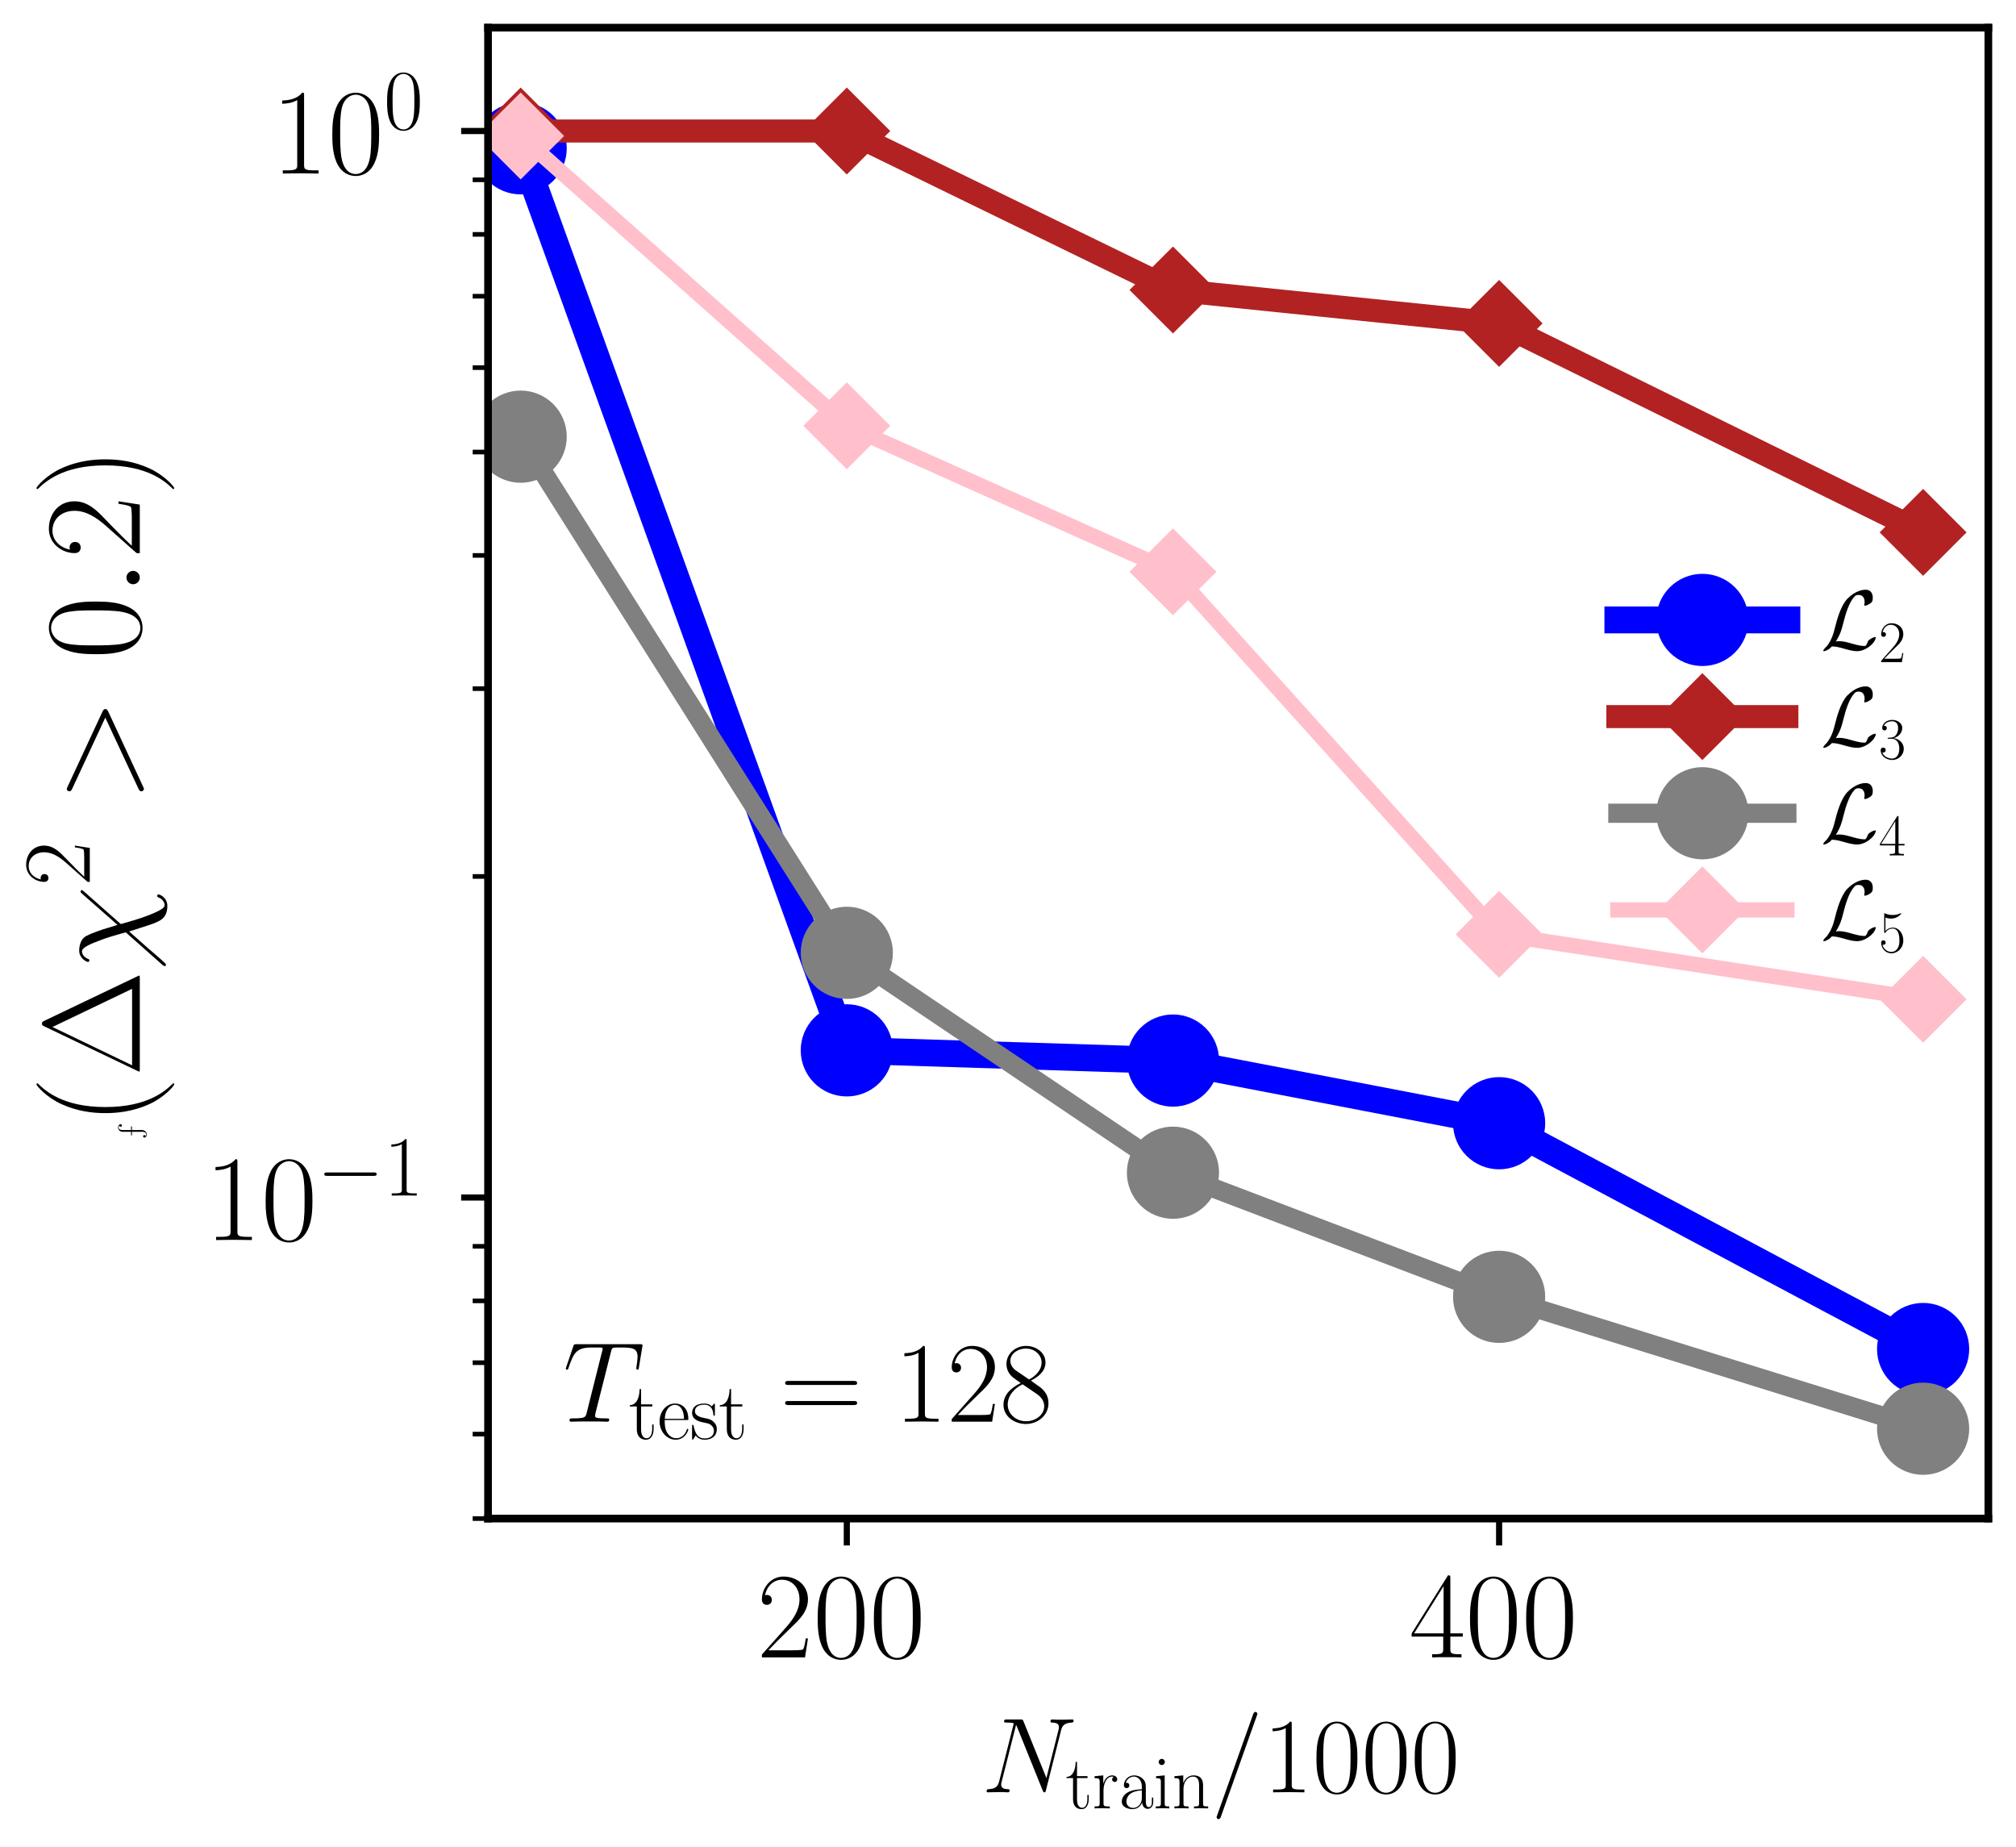
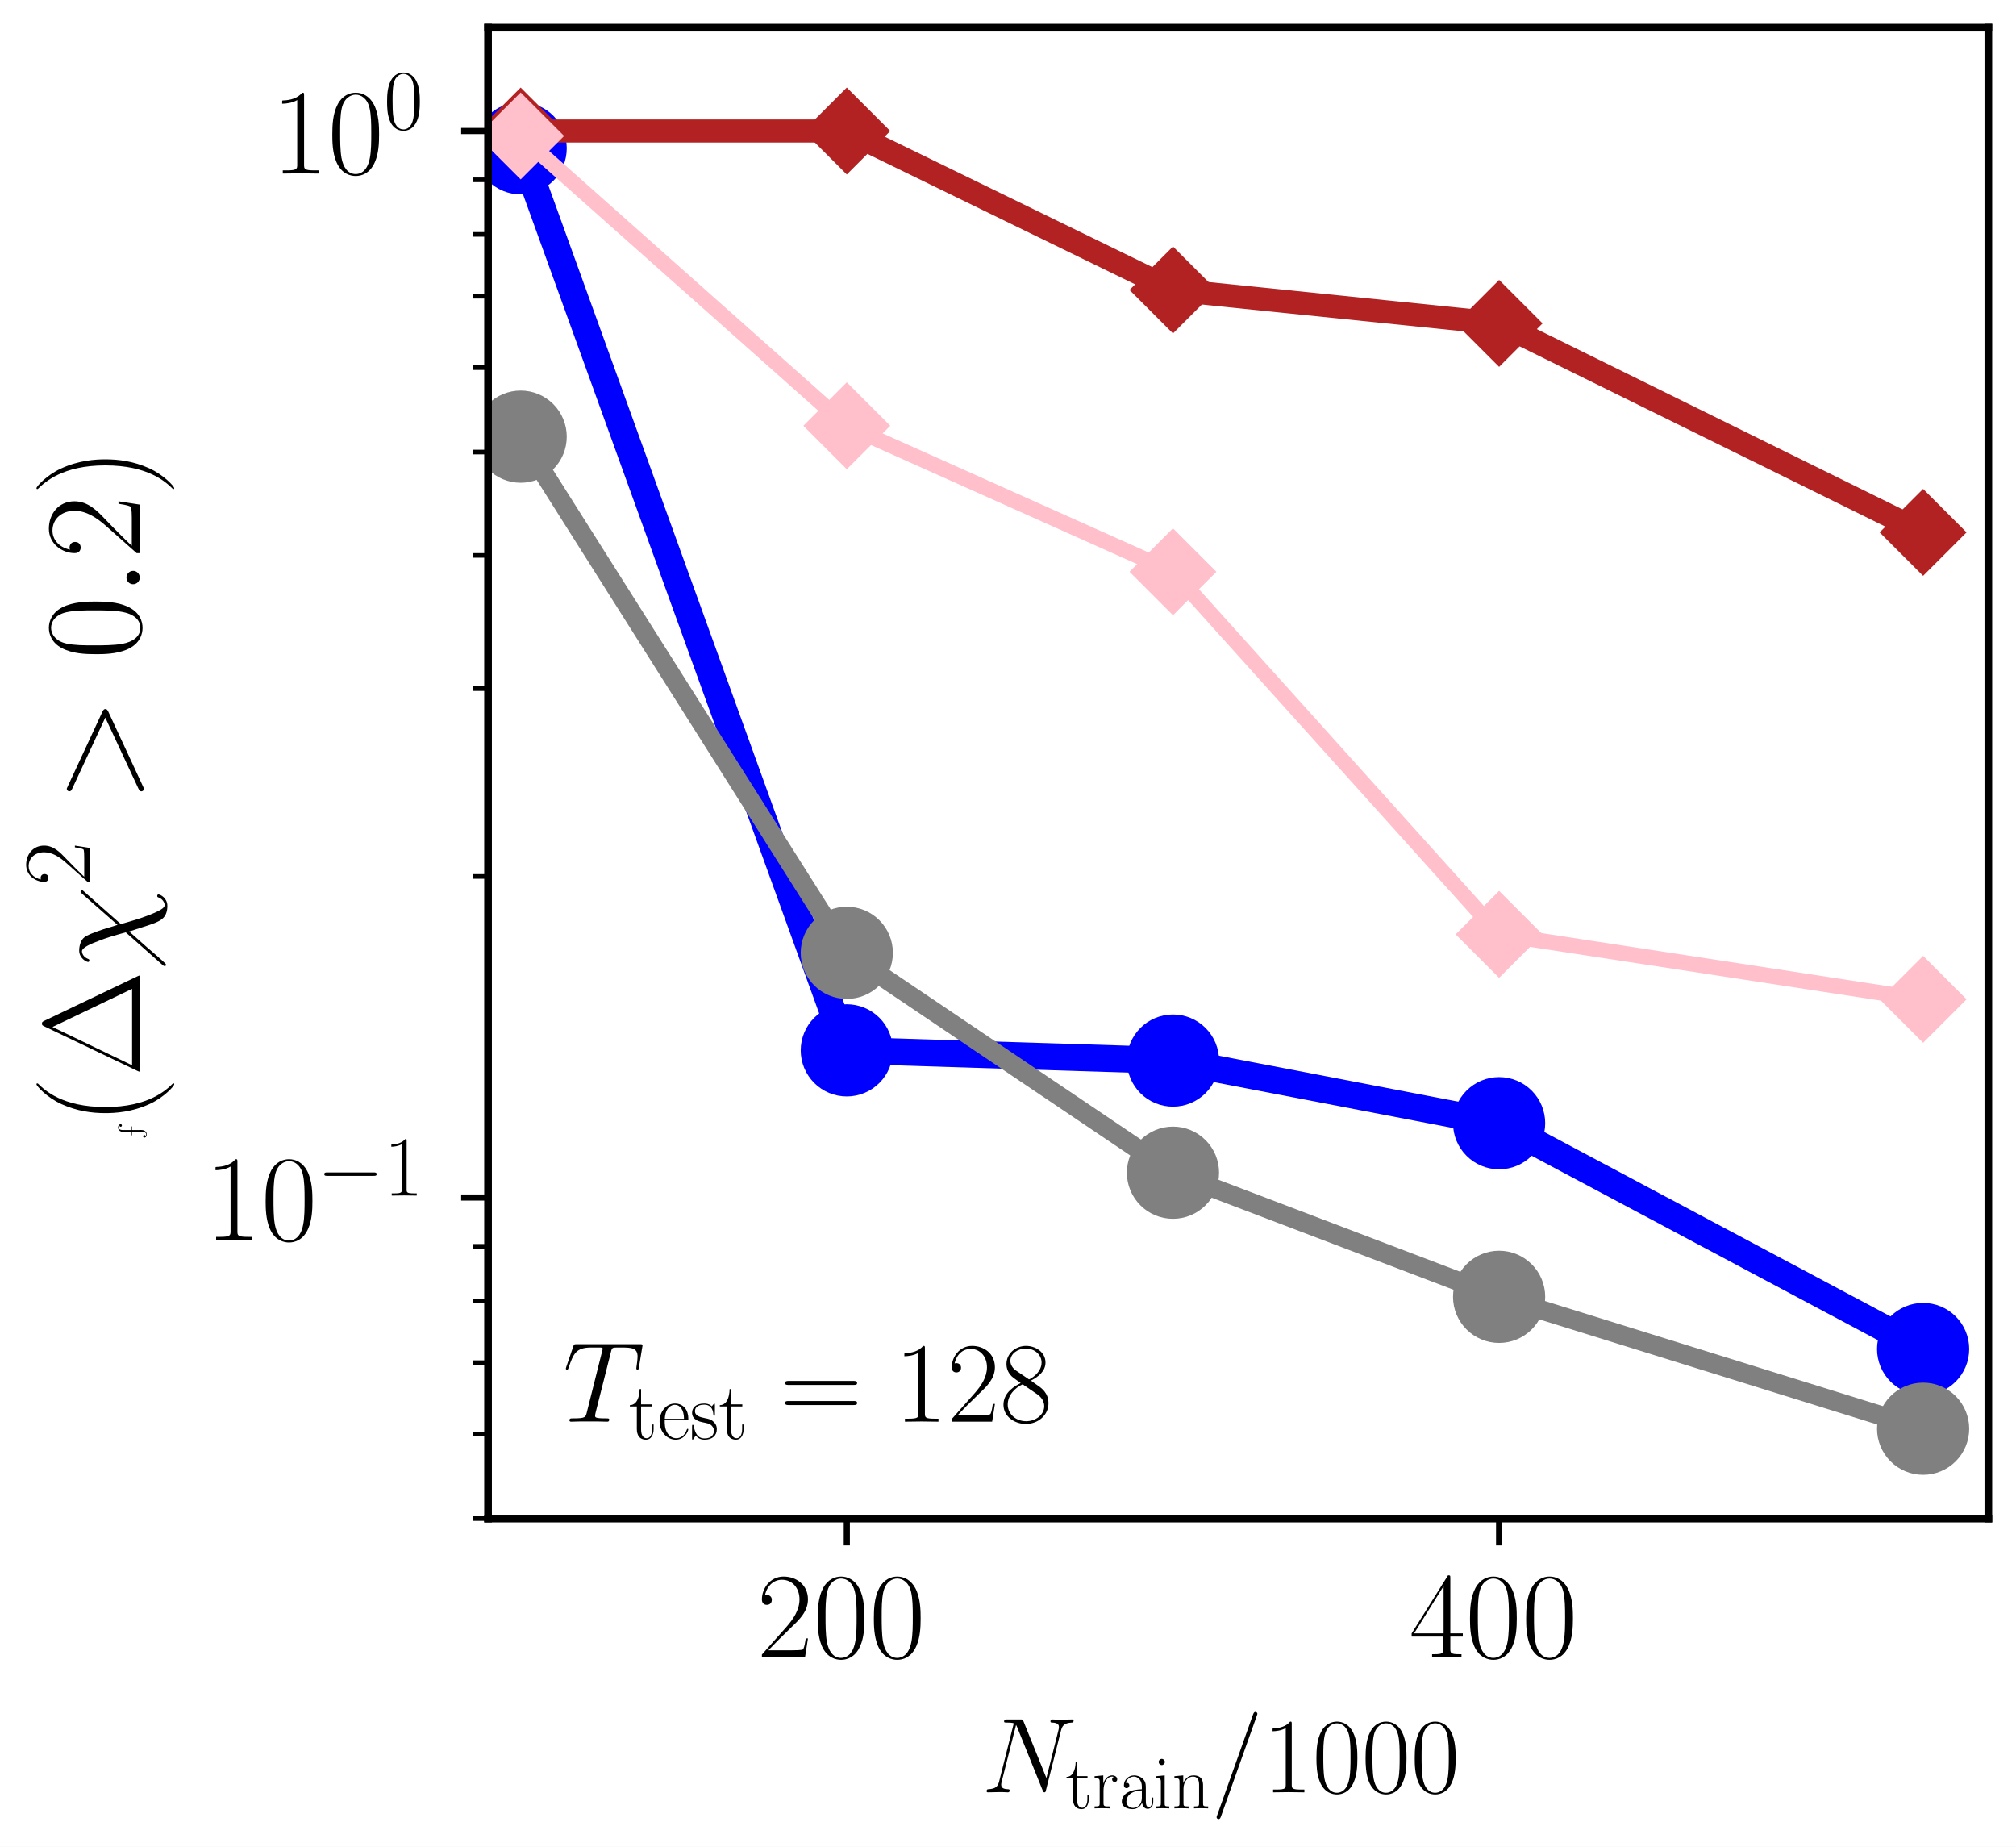
<svg xmlns="http://www.w3.org/2000/svg" xmlns:xlink="http://www.w3.org/1999/xlink" width="262.431pt" height="240.357pt" viewBox="0 0 262.431 240.357" version="1.1">
  <defs>
    <style type="text/css">*{stroke-linejoin: round; stroke-linecap: butt}</style>
  </defs>
  <g id="figure_1">
    <g id="patch_1">
      <path d="M 0 240.357  L 262.431 240.357  L 262.431 0  L 0 0  z " style="fill: #ffffff" />
    </g>
    <g id="axes_1">
      <g id="patch_2">
        <path d="M 63.531 197.64  L 258.831 197.64  L 258.831 3.6  L 63.531 3.6  z " style="fill: #ffffff" />
      </g>
      <g id="matplotlib.axis_1">
        <g id="xtick_1">
          <g id="line2d_1">
-             <path d="M 110.233 197.64  L 110.233 3.6  " clip-path="url(#pc9e50560cb)" style="fill: none" />
+             <path d="M 110.233 197.64  L 110.233 3.6  " clip-path="url(#pd4ccf7d175)" style="fill: none" />
          </g>
          <g id="line2d_2">
            <defs>
-               <path id="m2e4e4bcdda" d="M 0 0  L 0 3.5  " style="stroke: #000000; stroke-width: 0.8" />
-             </defs>
-             <g>
-               <use xlink:href="#m2e4e4bcdda" x="110.233" y="197.64" style="stroke: #000000; stroke-width: 0.8" />
+               <path id="m445007ad24" d="M 0 0  L 0 3.5  " style="stroke: #000000; stroke-width: 0.8" />
+             </defs>
+             <g>
+               <use xlink:href="#m445007ad24" x="110.233" y="197.64" style="stroke: #000000; stroke-width: 0.8" />
            </g>
          </g>
          <g id="text_1">
            <g transform="translate(98.52725 215.7096)scale(0.16 -0.16)">
              <defs>
                <path id="CMR17-32" d="M 2669 990  L 2554 990  C 2490 537 2438 460 2413 422  C 2381 371 1920 371 1830 371  L 602 371  C 832 620 1280 1073 1824 1596  C 2214 1966 2669 2400 2669 3033  C 2669 3788 2067 4224 1395 4224  C 691 4224 262 3603 262 3027  C 262 2777 448 2745 525 2745  C 589 2745 781 2783 781 3007  C 781 3206 614 3264 525 3264  C 486 3264 448 3257 422 3244  C 544 3788 915 4057 1306 4057  C 1862 4057 2227 3616 2227 3033  C 2227 2477 1901 1998 1536 1583  L 262 147  L 262 0  L 2515 0  L 2669 990  z " transform="scale(0.015625)" />
                <path id="CMR17-30" d="M 2688 2038  C 2688 2430 2682 3099 2413 3613  C 2176 4063 1798 4224 1466 4224  C 1158 4224 768 4082 525 3620  C 269 3137 243 2539 243 2038  C 243 1671 250 1112 448 623  C 723 -39 1216 -128 1466 -128  C 1760 -128 2208 -7 2470 604  C 2662 1048 2688 1568 2688 2038  z M 1466 -26  C 1056 -26 813 328 723 816  C 653 1196 653 1749 653 2109  C 653 2604 653 3015 736 3407  C 858 3954 1216 4121 1466 4121  C 1728 4121 2067 3947 2189 3420  C 2272 3054 2278 2623 2278 2109  C 2278 1691 2278 1176 2202 797  C 2067 96 1690 -26 1466 -26  z " transform="scale(0.015625)" />
              </defs>
              <use xlink:href="#CMR17-32" transform="scale(0.996264)" />
              <use xlink:href="#CMR17-30" transform="translate(45.69048 0)scale(0.996264)" />
              <use xlink:href="#CMR17-30" transform="translate(91.38095 0)scale(0.996264)" />
            </g>
          </g>
        </g>
        <g id="xtick_2">
          <g id="line2d_3">
-             <path d="M 195.146 197.64  L 195.146 3.6  " clip-path="url(#pc9e50560cb)" style="fill: none" />
+             <path d="M 195.146 197.64  L 195.146 3.6  " clip-path="url(#pd4ccf7d175)" style="fill: none" />
          </g>
          <g id="line2d_4">
            <g>
-               <use xlink:href="#m2e4e4bcdda" x="195.146" y="197.64" style="stroke: #000000; stroke-width: 0.8" />
+               <use xlink:href="#m445007ad24" x="195.146" y="197.64" style="stroke: #000000; stroke-width: 0.8" />
            </g>
          </g>
          <g id="text_2">
            <g transform="translate(183.4403 215.7096)scale(0.16 -0.16)">
              <defs>
                <path id="CMR17-34" d="M 2150 4147  C 2150 4281 2144 4288 2029 4288  L 128 1254  L 128 1088  L 1779 1088  L 1779 460  C 1779 230 1766 166 1318 166  L 1197 166  L 1197 0  C 1402 12 1747 12 1965 12  C 2182 12 2528 12 2733 0  L 2733 166  L 2611 166  C 2163 166 2150 230 2150 460  L 2150 1088  L 2803 1088  L 2803 1254  L 2150 1254  L 2150 4147  z M 1798 3723  L 1798 1254  L 256 1254  L 1798 3723  z " transform="scale(0.015625)" />
              </defs>
              <use xlink:href="#CMR17-34" transform="scale(0.996264)" />
              <use xlink:href="#CMR17-30" transform="translate(45.69048 0)scale(0.996264)" />
              <use xlink:href="#CMR17-30" transform="translate(91.38095 0)scale(0.996264)" />
            </g>
          </g>
        </g>
        <g id="text_3">
          <g transform="translate(127.7895 233.2698)scale(0.14 -0.14)">
            <defs>
              <path id="CMMI12-4e" d="M 4736 3682  C 4806 3956 4909 4147 5395 4166  C 5414 4166 5491 4172 5491 4281  C 5491 4352 5434 4352 5408 4352  C 5280 4352 4954 4339 4826 4339  L 4518 4339  C 4429 4339 4314 4352 4224 4352  C 4186 4352 4109 4352 4109 4230  C 4109 4166 4160 4166 4205 4166  C 4589 4153 4614 4007 4614 3892  C 4614 3835 4608 3816 4589 3726  L 3866 854  L 2496 4243  C 2451 4345 2445 4352 2304 4352  L 1523 4352  C 1395 4352 1338 4352 1338 4230  C 1338 4166 1382 4166 1504 4166  C 1536 4166 1914 4166 1914 4109  C 1914 4096 1901 4045 1894 4026  L 1043 650  C 966 338 813 204 390 185  C 358 185 294 179 294 64  C 294 0 358 0 378 0  C 506 0 832 12 960 12  L 1267 12  C 1357 12 1466 0 1555 0  C 1600 0 1670 0 1670 121  C 1670 179 1606 185 1581 185  C 1370 191 1165 230 1165 459  C 1165 510 1178 567 1190 618  L 2054 4026  C 2093 3962 2093 3949 2118 3892  L 3642 115  C 3674 38 3686 0 3744 0  C 3808 0 3814 19 3840 128  L 4736 3682  z " transform="scale(0.015625)" />
              <path id="CMR17-74" d="M 966 2585  L 1862 2585  L 1862 2752  L 966 2752  L 966 3968  L 851 3968  C 838 3292 614 2700 70 2687  L 70 2585  L 627 2585  L 627 778  C 627 655 627 -64 1370 -64  C 1747 -64 1965 308 1965 784  L 1965 1151  L 1850 1151  L 1850 790  C 1850 347 1677 51 1408 51  C 1222 51 966 179 966 765  L 966 2585  z " transform="scale(0.015625)" />
              <path id="CMR17-72" d="M 960 1517  C 960 2134 1222 2713 1702 2713  C 1747 2713 1792 2707 1837 2687  C 1837 2687 1696 2642 1696 2475  C 1696 2321 1818 2257 1914 2257  C 1990 2257 2131 2302 2131 2482  C 2131 2687 1926 2816 1709 2816  C 1222 2816 1011 2340 947 2115  L 941 2115  L 941 2816  L 198 2745  L 198 2578  C 576 2578 634 2540 634 2231  L 634 443  C 634 198 608 166 198 166  L 198 0  C 352 12 646 12 813 12  C 998 12 1325 12 1498 0  L 1498 166  C 1037 166 960 166 960 455  L 960 1517  z " transform="scale(0.015625)" />
              <path id="CMR17-61" d="M 2304 1656  C 2304 2048 2304 2275 2035 2534  C 1798 2751 1523 2816 1306 2816  C 800 2816 435 2408 435 1977  C 435 1740 627 1728 666 1728  C 749 1728 896 1779 896 1958  C 896 2118 774 2188 666 2188  C 640 2188 608 2182 589 2176  C 723 2594 1069 2713 1293 2713  C 1613 2713 1965 2421 1965 1875  L 1965 1632  C 1587 1619 1133 1568 774 1373  C 371 1147 256 822 256 576  C 256 77 832 -64 1171 -64  C 1523 -64 1850 135 1990 505  C 2003 219 2182 -39 2464 -39  C 2598 -39 2938 51 2938 563  L 2938 926  L 2822 926  L 2822 557  C 2822 161 2650 109 2566 109  C 2304 109 2304 446 2304 732  L 2304 1656  z M 1965 887  C 1965 323 1568 38 1216 38  C 896 38 646 278 646 576  C 646 771 730 1114 1101 1322  C 1408 1497 1760 1523 1965 1536  L 1965 887  z " transform="scale(0.015625)" />
              <path id="CMR17-69" d="M 992 3961  C 992 4102 877 4224 730 4224  C 589 4224 467 4108 467 3961  C 467 3820 582 3699 730 3699  C 870 3699 992 3814 992 3961  z M 243 2745  L 243 2579  C 602 2579 653 2540 653 2231  L 653 443  C 653 198 627 166 218 166  L 218 0  C 371 12 646 12 806 12  C 960 12 1222 12 1370 0  L 1370 166  C 992 166 979 205 979 436  L 979 2816  L 243 2745  z " transform="scale(0.015625)" />
              <path id="CMR17-6e" d="M 2656 1954  C 2656 2282 2592 2816 1837 2816  C 1331 2816 1069 2424 973 2166  L 966 2166  L 966 2816  L 211 2745  L 211 2578  C 589 2578 646 2540 646 2231  L 646 443  C 646 198 621 166 211 166  L 211 0  C 365 12 646 12 813 12  C 979 12 1267 12 1421 0  L 1421 166  C 1011 166 986 192 986 443  L 986 1678  C 986 2269 1344 2713 1792 2713  C 2266 2713 2317 2289 2317 1980  L 2317 443  C 2317 198 2291 166 1882 166  L 1882 0  C 2035 12 2317 12 2483 12  C 2650 12 2938 12 3091 0  L 3091 166  C 2682 166 2656 192 2656 443  L 2656 1954  z " transform="scale(0.015625)" />
              <path id="CMMI12-3d" d="M 2746 4563  C 2746 4569 2784 4665 2784 4678  C 2784 4755 2720 4800 2669 4800  C 2637 4800 2579 4800 2528 4659  L 384 -1364  C 384 -1370 346 -1466 346 -1479  C 346 -1556 410 -1600 461 -1600  C 499 -1600 557 -1594 602 -1460  L 2746 4563  z " transform="scale(0.015625)" />
              <path id="CMR17-31" d="M 1702 4083  C 1702 4217 1696 4224 1606 4224  C 1357 3927 979 3833 621 3820  C 602 3820 570 3820 563 3808  C 557 3795 557 3782 557 3648  C 755 3648 1088 3686 1344 3839  L 1344 467  C 1344 243 1331 166 781 166  L 589 166  L 589 0  C 896 6 1216 12 1523 12  C 1830 12 2150 6 2458 0  L 2458 166  L 2266 166  C 1715 166 1702 236 1702 467  L 1702 4083  z " transform="scale(0.015625)" />
            </defs>
            <use xlink:href="#CMMI12-4e" transform="scale(0.996264)" />
            <use xlink:href="#CMR17-74" transform="translate(78.11512 -14.94392)scale(0.697382)" />
            <use xlink:href="#CMR17-72" transform="translate(102.8115 -14.94392)scale(0.697382)" />
            <use xlink:href="#CMR17-61" transform="translate(127.508 -14.94392)scale(0.697382)" />
            <use xlink:href="#CMR17-69" transform="translate(159.4911 -14.94392)scale(0.697382)" />
            <use xlink:href="#CMR17-6e" transform="translate(176.9008 -14.94392)scale(0.697382)" />
            <use xlink:href="#CMMI12-3d" transform="translate(213.0255 0)scale(0.996264)" />
            <use xlink:href="#CMR17-31" transform="translate(261.8005 0)scale(0.996264)" />
            <use xlink:href="#CMR17-30" transform="translate(307.4909 0)scale(0.996264)" />
            <use xlink:href="#CMR17-30" transform="translate(353.1814 0)scale(0.996264)" />
            <use xlink:href="#CMR17-30" transform="translate(398.8719 0)scale(0.996264)" />
          </g>
        </g>
      </g>
      <g id="matplotlib.axis_2">
        <g id="ytick_1">
          <g id="line2d_5">
-             <path d="M 63.531 155.856  L 258.831 155.856  " clip-path="url(#pc9e50560cb)" style="fill: none" />
+             <path d="M 63.531 155.856  L 258.831 155.856  " clip-path="url(#pd4ccf7d175)" style="fill: none" />
          </g>
          <g id="line2d_6">
            <defs>
-               <path id="m1339b5dbaf" d="M 0 0  L -3.5 0  " style="stroke: #000000; stroke-width: 0.8" />
-             </defs>
-             <g>
-               <use xlink:href="#m1339b5dbaf" x="63.531" y="155.856" style="stroke: #000000; stroke-width: 0.8" />
+               <path id="mba1f68f29a" d="M 0 0  L -3.5 0  " style="stroke: #000000; stroke-width: 0.8" />
+             </defs>
+             <g>
+               <use xlink:href="#mba1f68f29a" x="63.531" y="155.856" style="stroke: #000000; stroke-width: 0.8" />
            </g>
          </g>
          <g id="text_4">
            <g transform="translate(26.66547 161.3906)scale(0.16 -0.16)">
              <defs>
                <path id="CMSY10-0" d="M 4218 1472  C 4326 1472 4442 1472 4442 1600  C 4442 1728 4326 1728 4218 1728  L 755 1728  C 646 1728 531 1728 531 1600  C 531 1472 646 1472 755 1472  L 4218 1472  z " transform="scale(0.015625)" />
              </defs>
              <use xlink:href="#CMR17-31" transform="scale(0.996264)" />
              <use xlink:href="#CMR17-30" transform="translate(45.69048 0)scale(0.996264)" />
              <use xlink:href="#CMSY10-0" transform="translate(91.38095 36.15364)scale(0.697382)" />
              <use xlink:href="#CMR17-31" transform="translate(145.6219 36.15364)scale(0.697382)" />
            </g>
          </g>
        </g>
        <g id="ytick_2">
          <g id="line2d_7">
-             <path d="M 63.531 17.052  L 258.831 17.052  " clip-path="url(#pc9e50560cb)" style="fill: none" />
+             <path d="M 63.531 17.052  L 258.831 17.052  " clip-path="url(#pd4ccf7d175)" style="fill: none" />
          </g>
          <g id="line2d_8">
            <g>
-               <use xlink:href="#m1339b5dbaf" x="63.531" y="17.052" style="stroke: #000000; stroke-width: 0.8" />
+               <use xlink:href="#mba1f68f29a" x="63.531" y="17.052" style="stroke: #000000; stroke-width: 0.8" />
            </g>
          </g>
          <g id="text_5">
            <g transform="translate(35.34401 22.58631)scale(0.16 -0.16)">
              <use xlink:href="#CMR17-31" transform="scale(0.996264)" />
              <use xlink:href="#CMR17-30" transform="translate(45.69048 0)scale(0.996264)" />
              <use xlink:href="#CMR17-30" transform="translate(91.38095 36.15364)scale(0.697382)" />
            </g>
          </g>
        </g>
        <g id="ytick_3">
          <g id="line2d_9">
            <defs>
-               <path id="mf08a61f5b3" d="M 0 0  L -2 0  " style="stroke: #000000; stroke-width: 0.6" />
-             </defs>
-             <g>
-               <use xlink:href="#mf08a61f5b3" x="63.531" y="197.64" style="stroke: #000000; stroke-width: 0.6" />
+               <path id="mf4c44ccffe" d="M 0 0  L -2 0  " style="stroke: #000000; stroke-width: 0.6" />
+             </defs>
+             <g>
+               <use xlink:href="#mf4c44ccffe" x="63.531" y="197.64" style="stroke: #000000; stroke-width: 0.6" />
            </g>
          </g>
        </g>
        <g id="ytick_4">
          <g id="line2d_10">
            <g>
-               <use xlink:href="#mf08a61f5b3" x="63.531" y="186.649" style="stroke: #000000; stroke-width: 0.6" />
+               <use xlink:href="#mf4c44ccffe" x="63.531" y="186.649" style="stroke: #000000; stroke-width: 0.6" />
            </g>
          </g>
        </g>
        <g id="ytick_5">
          <g id="line2d_11">
            <g>
-               <use xlink:href="#mf08a61f5b3" x="63.531" y="177.357" style="stroke: #000000; stroke-width: 0.6" />
+               <use xlink:href="#mf4c44ccffe" x="63.531" y="177.357" style="stroke: #000000; stroke-width: 0.6" />
            </g>
          </g>
        </g>
        <g id="ytick_6">
          <g id="line2d_12">
            <g>
-               <use xlink:href="#mf08a61f5b3" x="63.531" y="169.307" style="stroke: #000000; stroke-width: 0.6" />
+               <use xlink:href="#mf4c44ccffe" x="63.531" y="169.307" style="stroke: #000000; stroke-width: 0.6" />
            </g>
          </g>
        </g>
        <g id="ytick_7">
          <g id="line2d_13">
            <g>
-               <use xlink:href="#mf08a61f5b3" x="63.531" y="162.207" style="stroke: #000000; stroke-width: 0.6" />
+               <use xlink:href="#mf4c44ccffe" x="63.531" y="162.207" style="stroke: #000000; stroke-width: 0.6" />
            </g>
          </g>
        </g>
        <g id="ytick_8">
          <g id="line2d_14">
            <g>
-               <use xlink:href="#mf08a61f5b3" x="63.531" y="114.072" style="stroke: #000000; stroke-width: 0.6" />
+               <use xlink:href="#mf4c44ccffe" x="63.531" y="114.072" style="stroke: #000000; stroke-width: 0.6" />
            </g>
          </g>
        </g>
        <g id="ytick_9">
          <g id="line2d_15">
            <g>
-               <use xlink:href="#mf08a61f5b3" x="63.531" y="89.629" style="stroke: #000000; stroke-width: 0.6" />
+               <use xlink:href="#mf4c44ccffe" x="63.531" y="89.629" style="stroke: #000000; stroke-width: 0.6" />
            </g>
          </g>
        </g>
        <g id="ytick_10">
          <g id="line2d_16">
            <g>
-               <use xlink:href="#mf08a61f5b3" x="63.531" y="72.287" style="stroke: #000000; stroke-width: 0.6" />
+               <use xlink:href="#mf4c44ccffe" x="63.531" y="72.287" style="stroke: #000000; stroke-width: 0.6" />
            </g>
          </g>
        </g>
        <g id="ytick_11">
          <g id="line2d_17">
            <g>
-               <use xlink:href="#mf08a61f5b3" x="63.531" y="58.836" style="stroke: #000000; stroke-width: 0.6" />
+               <use xlink:href="#mf4c44ccffe" x="63.531" y="58.836" style="stroke: #000000; stroke-width: 0.6" />
            </g>
          </g>
        </g>
        <g id="ytick_12">
          <g id="line2d_18">
            <g>
-               <use xlink:href="#mf08a61f5b3" x="63.531" y="47.845" style="stroke: #000000; stroke-width: 0.6" />
+               <use xlink:href="#mf4c44ccffe" x="63.531" y="47.845" style="stroke: #000000; stroke-width: 0.6" />
            </g>
          </g>
        </g>
        <g id="ytick_13">
          <g id="line2d_19">
            <g>
-               <use xlink:href="#mf08a61f5b3" x="63.531" y="38.553" style="stroke: #000000; stroke-width: 0.6" />
+               <use xlink:href="#mf4c44ccffe" x="63.531" y="38.553" style="stroke: #000000; stroke-width: 0.6" />
            </g>
          </g>
        </g>
        <g id="ytick_14">
          <g id="line2d_20">
            <g>
-               <use xlink:href="#mf08a61f5b3" x="63.531" y="30.503" style="stroke: #000000; stroke-width: 0.6" />
+               <use xlink:href="#mf4c44ccffe" x="63.531" y="30.503" style="stroke: #000000; stroke-width: 0.6" />
            </g>
          </g>
        </g>
        <g id="ytick_15">
          <g id="line2d_21">
            <g>
-               <use xlink:href="#mf08a61f5b3" x="63.531" y="23.403" style="stroke: #000000; stroke-width: 0.6" />
+               <use xlink:href="#mf4c44ccffe" x="63.531" y="23.403" style="stroke: #000000; stroke-width: 0.6" />
            </g>
          </g>
        </g>
        <g id="text_6">
          <g transform="translate(18.19728 147.8836)rotate(-90)scale(0.18 -0.18)">
            <defs>
              <path id="TeX-tipa17-ea" d="M 832 1632  L 166 1632  L 166 1465  L 832 1465  L 832 83  C 832 -199 858 -487 794 -762  C 762 -890 710 -1025 602 -1108  C 480 -1210 314 -1191 173 -1159  C 115 -1140 58 -1121 13 -1082  C 45 -1082 77 -1069 102 -1057  C 224 -993 256 -820 173 -711  C 134 -653 64 -621 -7 -621  C -45 -621 -77 -621 -109 -641  C -147 -653 -179 -673 -199 -705  C -320 -852 -211 -1069 -77 -1165  C 141 -1313 467 -1332 704 -1210  C 960 -1076 1114 -794 1152 -519  C 1184 -282 1165 -33 1165 211  L 1165 1465  L 1830 1465  L 1830 1632  L 1165 1632  L 1165 2835  C 1165 3078 1139 3328 1210 3565  C 1242 3693 1306 3821 1414 3897  C 1594 4019 1869 3936 2022 3808  C 1978 3808 1939 3801 1901 3782  C 1773 3718 1741 3533 1830 3424  C 1901 3334 2048 3315 2144 3379  C 2298 3475 2259 3699 2163 3821  C 2029 4000 1786 4070 1568 4057  C 1229 4038 954 3776 864 3456  C 832 3341 832 3219 832 3104  L 832 2790  L 832 1632  z " transform="scale(0.015625)" />
              <path id="CMR17-28" d="M 1958 -1562  C 1958 -1556 1958 -1543 1939 -1524  C 1645 -1223 858 -403 858 1596  C 858 3595 1632 4408 1946 4729  C 1946 4735 1958 4748 1958 4767  C 1958 4787 1939 4800 1914 4800  C 1843 4800 1299 4325 986 3620  C 666 2909 576 2218 576 1603  C 576 1141 621 360 1005 -467  C 1312 -1133 1837 -1600 1914 -1600  C 1946 -1600 1958 -1588 1958 -1562  z " transform="scale(0.015625)" />
              <path id="CMR17-1" d="M 2598 4435  C 2547 4544 2522 4544 2470 4544  C 2394 4544 2387 4531 2342 4441  L 269 108  C 262 96 237 38 237 32  C 237 6 243 0 358 0  L 4576 0  C 4691 0 4698 6 4698 32  C 4698 38 4672 96 4666 108  L 2598 4435  z M 2310 4056  L 4083 358  L 531 358  L 2310 4056  z " transform="scale(0.015625)" />
              <path id="CMMI12-1f" d="M 2112 1035  C 1939 1562 1978 1511 1818 1956  C 1619 2503 1568 2547 1478 2636  C 1363 2739 1146 2816 922 2816  C 563 2816 390 2484 390 2401  C 390 2363 422 2344 461 2344  C 512 2344 525 2376 531 2401  C 627 2649 826 2687 883 2687  C 1069 2687 1248 2230 1363 1925  C 1517 1537 1594 1270 1766 653  L 256 -1050  C 198 -1120 198 -1146 198 -1152  C 198 -1204 230 -1216 256 -1216  C 282 -1216 301 -1204 320 -1184  C 499 -1006 896 -535 1062 -345  L 1805 494  C 2118 -479 2118 -491 2214 -727  C 2317 -968 2451 -1280 2995 -1280  C 3360 -1280 3526 -955 3526 -866  C 3526 -822 3488 -809 3456 -809  C 3405 -809 3398 -835 3379 -886  C 3309 -1064 3142 -1152 3040 -1152  C 2957 -1152 2854 -1152 2573 -447  C 2406 -21 2259 487 2150 882  L 3667 2598  C 3718 2655 3725 2662 3725 2687  C 3725 2732 3693 2752 3661 2752  C 3642 2752 3622 2752 3558 2681  L 2112 1035  z " transform="scale(0.015625)" />
              <path id="CMMI12-3e" d="M 4218 1460  C 4339 1519 4346 1557 4346 1603  C 4346 1641 4333 1687 4218 1738  L 755 3347  C 672 3385 659 3392 646 3392  C 570 3392 525 3327 525 3276  C 525 3199 576 3173 659 3134  L 3949 1603  L 653 65  C 525 7 525 -39 525 -77  C 525 -128 570 -192 646 -192  C 659 -192 666 -186 755 -148  L 4218 1460  z " transform="scale(0.015625)" />
              <path id="CMMI12-3a" d="M 1178 307  C 1178 492 1024 620 870 620  C 685 620 557 467 557 313  C 557 128 710 0 864 0  C 1050 0 1178 153 1178 307  z " transform="scale(0.015625)" />
              <path id="CMR17-29" d="M 1683 1596  C 1683 2057 1638 2839 1254 3665  C 947 4332 422 4800 346 4800  C 326 4800 301 4793 301 4761  C 301 4748 307 4742 314 4729  C 621 4408 1402 3595 1402 1603  C 1402 -396 627 -1210 314 -1530  C 307 -1543 301 -1549 301 -1562  C 301 -1594 326 -1600 346 -1600  C 416 -1600 960 -1127 1274 -422  C 1594 289 1683 981 1683 1596  z " transform="scale(0.015625)" />
            </defs>
            <use xlink:href="#TeX-tipa17-ea" transform="scale(0.247871)" />
            <use xlink:href="#CMR17-28" transform="translate(7.761832 0)scale(0.996264)" />
            <use xlink:href="#CMR17-1" transform="translate(43.0426 0)scale(0.996264)" />
            <use xlink:href="#CMMI12-1f" transform="translate(119.9622 0)scale(0.996264)" />
            <use xlink:href="#CMR17-32" transform="translate(181.0751 36.15364)scale(0.697382)" />
            <use xlink:href="#CMMI12-3e" transform="translate(241.2305 0)scale(0.996264)" />
            <use xlink:href="#CMR17-30" transform="translate(344.7766 0)scale(0.996264)" />
            <use xlink:href="#CMMI12-3a" transform="translate(390.4671 0)scale(0.996264)" />
            <use xlink:href="#CMR17-32" transform="translate(417.5642 0)scale(0.996264)" />
            <use xlink:href="#CMR17-29" transform="translate(463.2547 0)scale(0.996264)" />
          </g>
        </g>
      </g>
      <g id="line2d_22">
-         <path d="M 67.777 19.299  L 110.233 136.703  L 152.69 138.033  L 195.146 146.186  L 250.34 175.575  " clip-path="url(#pc9e50560cb)" style="fill: none; stroke: #0000ff; stroke-width: 3.5; stroke-linecap: square" />
+         <path d="M 67.777 19.299  L 110.233 136.703  L 152.69 138.033  L 195.146 146.186  L 250.34 175.575  " clip-path="url(#pd4ccf7d175)" style="fill: none; stroke: #0000ff; stroke-width: 3.5; stroke-linecap: square" />
        <defs>
-           <path id="m726b0bb776" d="M 0 5.5  C 1.459 5.5 2.858 4.92 3.889 3.889  C 4.92 2.858 5.5 1.459 5.5 0  C 5.5 -1.459 4.92 -2.858 3.889 -3.889  C 2.858 -4.92 1.459 -5.5 0 -5.5  C -1.459 -5.5 -2.858 -4.92 -3.889 -3.889  C -4.92 -2.858 -5.5 -1.459 -5.5 0  C -5.5 1.459 -4.92 2.858 -3.889 3.889  C -2.858 4.92 -1.459 5.5 0 5.5  z " style="stroke: #0000ff" />
+           <path id="m3cb2979280" d="M 0 5.5  C 1.459 5.5 2.858 4.92 3.889 3.889  C 4.92 2.858 5.5 1.459 5.5 0  C 5.5 -1.459 4.92 -2.858 3.889 -3.889  C 2.858 -4.92 1.459 -5.5 0 -5.5  C -1.459 -5.5 -2.858 -4.92 -3.889 -3.889  C -4.92 -2.858 -5.5 -1.459 -5.5 0  C -5.5 1.459 -4.92 2.858 -3.889 3.889  C -2.858 4.92 -1.459 5.5 0 5.5  z " style="stroke: #0000ff" />
        </defs>
-         <g clip-path="url(#pc9e50560cb)">
-           <use xlink:href="#m726b0bb776" x="67.777" y="19.299" style="fill: #0000ff; stroke: #0000ff" />
-           <use xlink:href="#m726b0bb776" x="110.233" y="136.703" style="fill: #0000ff; stroke: #0000ff" />
-           <use xlink:href="#m726b0bb776" x="152.69" y="138.033" style="fill: #0000ff; stroke: #0000ff" />
-           <use xlink:href="#m726b0bb776" x="195.146" y="146.186" style="fill: #0000ff; stroke: #0000ff" />
-           <use xlink:href="#m726b0bb776" x="250.34" y="175.575" style="fill: #0000ff; stroke: #0000ff" />
+         <g clip-path="url(#pd4ccf7d175)">
+           <use xlink:href="#m3cb2979280" x="67.777" y="19.299" style="fill: #0000ff; stroke: #0000ff" />
+           <use xlink:href="#m3cb2979280" x="110.233" y="136.703" style="fill: #0000ff; stroke: #0000ff" />
+           <use xlink:href="#m3cb2979280" x="152.69" y="138.033" style="fill: #0000ff; stroke: #0000ff" />
+           <use xlink:href="#m3cb2979280" x="195.146" y="146.186" style="fill: #0000ff; stroke: #0000ff" />
+           <use xlink:href="#m3cb2979280" x="250.34" y="175.575" style="fill: #0000ff; stroke: #0000ff" />
        </g>
      </g>
      <g id="line2d_23">
-         <path d="M 67.777 17.052  L 110.233 17.052  L 152.69 37.74  L 195.146 42.09  L 250.34 69.289  " clip-path="url(#pc9e50560cb)" style="fill: none; stroke: #b22222; stroke-width: 3; stroke-linecap: square" />
+         <path d="M 67.777 17.052  L 110.233 17.052  L 152.69 37.74  L 195.146 42.09  L 250.34 69.289  " clip-path="url(#pd4ccf7d175)" style="fill: none; stroke: #b22222; stroke-width: 3; stroke-linecap: square" />
        <defs>
-           <path id="ma3a6200c5c" d="M -0 4.95  L 4.95 0  L 0 -4.95  L -4.95 -0  z " style="stroke: #b22222; stroke-linejoin: miter" />
+           <path id="m2b8b047427" d="M -0 4.95  L 4.95 0  L 0 -4.95  L -4.95 -0  z " style="stroke: #b22222; stroke-linejoin: miter" />
        </defs>
-         <g clip-path="url(#pc9e50560cb)">
-           <use xlink:href="#ma3a6200c5c" x="67.777" y="17.052" style="fill: #b22222; stroke: #b22222; stroke-linejoin: miter" />
-           <use xlink:href="#ma3a6200c5c" x="110.233" y="17.052" style="fill: #b22222; stroke: #b22222; stroke-linejoin: miter" />
-           <use xlink:href="#ma3a6200c5c" x="152.69" y="37.74" style="fill: #b22222; stroke: #b22222; stroke-linejoin: miter" />
-           <use xlink:href="#ma3a6200c5c" x="195.146" y="42.09" style="fill: #b22222; stroke: #b22222; stroke-linejoin: miter" />
-           <use xlink:href="#ma3a6200c5c" x="250.34" y="69.289" style="fill: #b22222; stroke: #b22222; stroke-linejoin: miter" />
+         <g clip-path="url(#pd4ccf7d175)">
+           <use xlink:href="#m2b8b047427" x="67.777" y="17.052" style="fill: #b22222; stroke: #b22222; stroke-linejoin: miter" />
+           <use xlink:href="#m2b8b047427" x="110.233" y="17.052" style="fill: #b22222; stroke: #b22222; stroke-linejoin: miter" />
+           <use xlink:href="#m2b8b047427" x="152.69" y="37.74" style="fill: #b22222; stroke: #b22222; stroke-linejoin: miter" />
+           <use xlink:href="#m2b8b047427" x="195.146" y="42.09" style="fill: #b22222; stroke: #b22222; stroke-linejoin: miter" />
+           <use xlink:href="#m2b8b047427" x="250.34" y="69.289" style="fill: #b22222; stroke: #b22222; stroke-linejoin: miter" />
        </g>
      </g>
      <g id="line2d_24">
-         <path d="M 67.777 56.832  L 110.233 124.01  L 152.69 152.628  L 195.146 168.782  L 250.34 185.95  " clip-path="url(#pc9e50560cb)" style="fill: none; stroke: #808080; stroke-width: 2.5; stroke-linecap: square" />
+         <path d="M 67.777 56.832  L 110.233 124.01  L 152.69 152.628  L 195.146 168.782  L 250.34 185.95  " clip-path="url(#pd4ccf7d175)" style="fill: none; stroke: #808080; stroke-width: 2.5; stroke-linecap: square" />
        <defs>
-           <path id="m928378d829" d="M 0 5.5  C 1.459 5.5 2.858 4.92 3.889 3.889  C 4.92 2.858 5.5 1.459 5.5 0  C 5.5 -1.459 4.92 -2.858 3.889 -3.889  C 2.858 -4.92 1.459 -5.5 0 -5.5  C -1.459 -5.5 -2.858 -4.92 -3.889 -3.889  C -4.92 -2.858 -5.5 -1.459 -5.5 0  C -5.5 1.459 -4.92 2.858 -3.889 3.889  C -2.858 4.92 -1.459 5.5 0 5.5  z " style="stroke: #808080" />
+           <path id="mcaaa3af626" d="M 0 5.5  C 1.459 5.5 2.858 4.92 3.889 3.889  C 4.92 2.858 5.5 1.459 5.5 0  C 5.5 -1.459 4.92 -2.858 3.889 -3.889  C 2.858 -4.92 1.459 -5.5 0 -5.5  C -1.459 -5.5 -2.858 -4.92 -3.889 -3.889  C -4.92 -2.858 -5.5 -1.459 -5.5 0  C -5.5 1.459 -4.92 2.858 -3.889 3.889  C -2.858 4.92 -1.459 5.5 0 5.5  z " style="stroke: #808080" />
        </defs>
-         <g clip-path="url(#pc9e50560cb)">
-           <use xlink:href="#m928378d829" x="67.777" y="56.832" style="fill: #808080; stroke: #808080" />
-           <use xlink:href="#m928378d829" x="110.233" y="124.01" style="fill: #808080; stroke: #808080" />
-           <use xlink:href="#m928378d829" x="152.69" y="152.628" style="fill: #808080; stroke: #808080" />
-           <use xlink:href="#m928378d829" x="195.146" y="168.782" style="fill: #808080; stroke: #808080" />
-           <use xlink:href="#m928378d829" x="250.34" y="185.95" style="fill: #808080; stroke: #808080" />
+         <g clip-path="url(#pd4ccf7d175)">
+           <use xlink:href="#mcaaa3af626" x="67.777" y="56.832" style="fill: #808080; stroke: #808080" />
+           <use xlink:href="#mcaaa3af626" x="110.233" y="124.01" style="fill: #808080; stroke: #808080" />
+           <use xlink:href="#mcaaa3af626" x="152.69" y="152.628" style="fill: #808080; stroke: #808080" />
+           <use xlink:href="#mcaaa3af626" x="195.146" y="168.782" style="fill: #808080; stroke: #808080" />
+           <use xlink:href="#mcaaa3af626" x="250.34" y="185.95" style="fill: #808080; stroke: #808080" />
        </g>
      </g>
      <g id="line2d_25">
-         <path d="M 67.777 17.694  L 110.233 55.414  L 152.69 74.419  L 195.146 121.607  L 250.34 130.062  " clip-path="url(#pc9e50560cb)" style="fill: none; stroke: #ffc0cb; stroke-width: 2; stroke-linecap: square" />
+         <path d="M 67.777 17.694  L 110.233 55.414  L 152.69 74.419  L 195.146 121.607  L 250.34 130.062  " clip-path="url(#pd4ccf7d175)" style="fill: none; stroke: #ffc0cb; stroke-width: 2; stroke-linecap: square" />
        <defs>
-           <path id="md40baed519" d="M -0 4.95  L 4.95 0  L 0 -4.95  L -4.95 -0  z " style="stroke: #ffc0cb; stroke-linejoin: miter" />
+           <path id="m09d0cf73cf" d="M -0 4.95  L 4.95 0  L 0 -4.95  L -4.95 -0  z " style="stroke: #ffc0cb; stroke-linejoin: miter" />
        </defs>
-         <g clip-path="url(#pc9e50560cb)">
-           <use xlink:href="#md40baed519" x="67.777" y="17.694" style="fill: #ffc0cb; stroke: #ffc0cb; stroke-linejoin: miter" />
-           <use xlink:href="#md40baed519" x="110.233" y="55.414" style="fill: #ffc0cb; stroke: #ffc0cb; stroke-linejoin: miter" />
-           <use xlink:href="#md40baed519" x="152.69" y="74.419" style="fill: #ffc0cb; stroke: #ffc0cb; stroke-linejoin: miter" />
-           <use xlink:href="#md40baed519" x="195.146" y="121.607" style="fill: #ffc0cb; stroke: #ffc0cb; stroke-linejoin: miter" />
-           <use xlink:href="#md40baed519" x="250.34" y="130.062" style="fill: #ffc0cb; stroke: #ffc0cb; stroke-linejoin: miter" />
+         <g clip-path="url(#pd4ccf7d175)">
+           <use xlink:href="#m09d0cf73cf" x="67.777" y="17.694" style="fill: #ffc0cb; stroke: #ffc0cb; stroke-linejoin: miter" />
+           <use xlink:href="#m09d0cf73cf" x="110.233" y="55.414" style="fill: #ffc0cb; stroke: #ffc0cb; stroke-linejoin: miter" />
+           <use xlink:href="#m09d0cf73cf" x="152.69" y="74.419" style="fill: #ffc0cb; stroke: #ffc0cb; stroke-linejoin: miter" />
+           <use xlink:href="#m09d0cf73cf" x="195.146" y="121.607" style="fill: #ffc0cb; stroke: #ffc0cb; stroke-linejoin: miter" />
+           <use xlink:href="#m09d0cf73cf" x="250.34" y="130.062" style="fill: #ffc0cb; stroke: #ffc0cb; stroke-linejoin: miter" />
        </g>
      </g>
      <g id="patch_3">
        <path d="M 63.531 197.64  L 63.531 3.6  " style="fill: none; stroke: #000000; stroke-linejoin: miter; stroke-linecap: square" />
      </g>
      <g id="patch_4">
        <path d="M 258.831 197.64  L 258.831 3.6  " style="fill: none; stroke: #000000; stroke-linejoin: miter; stroke-linecap: square" />
      </g>
      <g id="patch_5">
        <path d="M 63.531 197.64  L 258.831 197.64  " style="fill: none; stroke: #000000; stroke-linejoin: miter; stroke-linecap: square" />
      </g>
      <g id="patch_6">
        <path d="M 63.531 3.6  L 258.831 3.6  " style="fill: none; stroke: #000000; stroke-linejoin: miter; stroke-linecap: square" />
      </g>
      <g id="text_7">
        <g transform="translate(73.29606 185.0323)scale(0.15 -0.15)">
          <defs>
            <path id="CMMI12-54" d="M 2669 3886  C 2707 4038 2720 4096 2816 4121  C 2867 4134 3078 4134 3213 4134  C 3853 4134 4154 4109 4154 3612  C 4154 3516 4128 3274 4090 3038  L 4083 2962  C 4083 2937 4109 2898 4147 2898  C 4211 2898 4211 2930 4230 3032  L 4416 4159  C 4429 4217 4429 4230 4429 4249  C 4429 4319 4390 4319 4262 4319  L 762 4319  C 614 4319 608 4313 570 4198  L 179 3051  C 173 3038 154 2968 154 2962  C 154 2930 179 2898 218 2898  C 269 2898 282 2924 307 3007  C 576 3777 710 4134 1562 4134  L 1990 4134  C 2144 4134 2208 4134 2208 4064  C 2208 4045 2208 4032 2176 3917  L 1318 497  C 1254 249 1242 185 563 185  C 403 185 358 185 358 64  C 358 0 429 0 461 0  C 621 0 787 12 947 12  L 1946 12  C 2106 12 2278 0 2438 0  C 2509 0 2573 0 2573 121  C 2573 185 2528 185 2362 185  C 1786 185 1786 242 1786 338  C 1786 344 1786 389 1811 491  L 2669 3886  z " transform="scale(0.015625)" />
            <path id="CMR17-65" d="M 2438 1503  C 2464 1529 2464 1542 2464 1606  C 2464 2251 2118 2816 1389 2816  C 710 2816 173 2175 173 1394  C 173 554 781 -64 1459 -64  C 2176 -64 2458 619 2458 755  C 2458 800 2419 800 2406 800  C 2362 800 2355 787 2330 709  C 2189 270 1837 51 1504 51  C 1229 51 954 206 781 490  C 582 819 582 1200 582 1503  L 2438 1503  z M 589 1600  C 634 2511 1126 2713 1382 2713  C 1818 2713 2112 2308 2118 1600  L 589 1600  z " transform="scale(0.015625)" />
            <path id="CMR17-73" d="M 1978 2688  C 1978 2803 1971 2809 1933 2809  C 1907 2809 1901 2803 1824 2707  C 1805 2681 1747 2617 1728 2592  C 1523 2809 1235 2816 1126 2816  C 416 2816 160 2444 160 2073  C 160 1497 813 1363 998 1324  C 1402 1241 1542 1216 1677 1100  C 1760 1024 1901 883 1901 652  C 1901 384 1747 38 1158 38  C 602 38 403 460 288 1024  C 269 1113 269 1120 218 1120  C 166 1120 160 1113 160 985  L 160 64  C 160 -52 166 -58 205 -58  C 237 -58 243 -52 275 0  C 314 57 410 211 448 275  C 576 102 800 -64 1158 -64  C 1792 -64 2131 281 2131 780  C 2131 1107 1958 1280 1875 1356  C 1683 1555 1459 1600 1190 1651  C 838 1728 390 1817 390 2208  C 390 2374 480 2726 1126 2726  C 1811 2726 1850 2086 1862 1881  C 1869 1849 1901 1843 1920 1843  C 1978 1843 1978 1862 1978 1971  L 1978 2688  z " transform="scale(0.015625)" />
            <path id="CMR17-3d" d="M 4115 2048  C 4211 2048 4307 2048 4307 2156  C 4307 2272 4198 2272 4090 2272  L 512 2272  C 403 2272 294 2272 294 2156  C 294 2048 390 2048 486 2048  L 4115 2048  z M 4090 927  C 4198 927 4307 927 4307 1043  C 4307 1152 4211 1152 4115 1152  L 486 1152  C 390 1152 294 1152 294 1043  C 294 927 403 927 512 927  L 4090 927  z " transform="scale(0.015625)" />
            <path id="CMR17-38" d="M 1741 2289  C 2144 2494 2554 2803 2554 3298  C 2554 3884 1990 4224 1472 4224  C 890 4224 378 3800 378 3215  C 378 3054 416 2777 666 2533  C 730 2469 998 2276 1171 2154  C 883 2006 211 1652 211 945  C 211 282 838 -128 1459 -128  C 2144 -128 2720 366 2720 1022  C 2720 1607 2330 1877 2074 2051  L 1741 2289  z M 902 2855  C 851 2887 595 3086 595 3388  C 595 3781 998 4076 1459 4076  C 1965 4076 2336 3716 2336 3298  C 2336 2700 1670 2359 1638 2359  C 1632 2359 1626 2359 1574 2398  L 902 2855  z M 2080 1536  C 2176 1466 2483 1253 2483 861  C 2483 385 2010 25 1472 25  C 890 25 448 443 448 951  C 448 1459 838 1884 1280 2083  L 2080 1536  z " transform="scale(0.015625)" />
          </defs>
          <use xlink:href="#CMMI12-54" transform="scale(0.996264)" />
          <use xlink:href="#CMR17-74" transform="translate(57.17504 -14.94392)scale(0.697382)" />
          <use xlink:href="#CMR17-65" transform="translate(81.87146 -14.94392)scale(0.697382)" />
          <use xlink:href="#CMR17-73" transform="translate(110.2113 -14.94392)scale(0.697382)" />
          <use xlink:href="#CMR17-74" transform="translate(135.2721 -14.94392)scale(0.697382)" />
          <use xlink:href="#CMR17-3d" transform="translate(188.1407 0)scale(0.996264)" />
          <use xlink:href="#CMR17-31" transform="translate(287.5295 0)scale(0.996264)" />
          <use xlink:href="#CMR17-32" transform="translate(333.22 0)scale(0.996264)" />
          <use xlink:href="#CMR17-38" transform="translate(378.9104 0)scale(0.996264)" />
        </g>
      </g>
-       <g id="legend_1">
-         <g id="line2d_26">
-           <path d="M 210.604 80.683  L 221.604 80.683  L 232.604 80.683  " style="fill: none; stroke: #0000ff; stroke-width: 3.5; stroke-linecap: square" />
-           <g>
-             <use xlink:href="#m726b0bb776" x="221.604" y="80.683" style="fill: #0000ff; stroke: #0000ff" />
-           </g>
-         </g>
-         <g id="text_8">
-           <g transform="translate(237.0041 84.53321)scale(0.11 -0.11)">
-             <defs>
-               <path id="CMSY10-4c" d="M 1152 609  C 1498 1149 1606 1561 1690 1902  C 1914 2790 2157 3561 2554 4005  C 2630 4089 2682 4147 2886 4147  C 3328 4147 3341 3703 3341 3613  C 3341 3497 3309 3407 3309 3375  C 3309 3330 3347 3330 3354 3330  C 3456 3330 3629 3401 3789 3516  C 3904 3606 3962 3671 3962 3934  C 3962 4281 3782 4544 3424 4544  C 3219 4544 2656 4492 2029 3857  C 1517 3330 1216 2172 1094 1690  C 979 1246 928 1047 736 661  C 691 583 525 300 435 217  C 262 57 198 -58 198 -90  C 198 -103 211 -128 256 -128  C 282 -128 416 -103 582 6  C 691 70 704 83 851 236  C 1171 230 1395 172 1798 57  C 2125 -32 2451 -128 2778 -128  C 3296 -128 3821 262 4026 545  C 4154 719 4192 879 4192 899  C 4192 944 4154 944 4147 944  C 4045 944 3891 873 3782 796  C 3610 686 3597 648 3558 538  C 3526 436 3488 384 3462 346  C 3411 268 3405 268 3309 268  C 3002 268 2682 365 2259 481  C 2080 532 1728 635 1408 635  C 1325 635 1235 628 1152 609  z " transform="scale(0.015625)" />
-             </defs>
-             <use xlink:href="#CMSY10-4c" transform="scale(0.996264)" />
-             <use xlink:href="#CMR17-32" transform="translate(68.71481 -14.94392)scale(0.697382)" />
-           </g>
-         </g>
-         <g id="line2d_27">
-           <path d="M 210.604 93.264  L 221.604 93.264  L 232.604 93.264  " style="fill: none; stroke: #b22222; stroke-width: 3; stroke-linecap: square" />
-           <g>
-             <use xlink:href="#ma3a6200c5c" x="221.604" y="93.264" style="fill: #b22222; stroke: #b22222; stroke-linejoin: miter" />
-           </g>
-         </g>
-         <g id="text_9">
-           <g transform="translate(237.0041 97.1141)scale(0.11 -0.11)">
-             <defs>
-               <path id="CMR17-33" d="M 1414 2176  C 1984 2176 2234 1673 2234 1094  C 2234 322 1824 25 1453 25  C 1114 25 563 193 390 691  C 422 678 454 678 486 678  C 640 678 755 780 755 947  C 755 1132 614 1216 486 1216  C 378 1216 211 1164 211 927  C 211 335 787 -128 1466 -128  C 2176 -128 2720 432 2720 1087  C 2720 1718 2208 2176 1600 2246  C 2086 2347 2554 2776 2554 3353  C 2554 3856 2048 4224 1472 4224  C 890 4224 378 3862 378 3347  C 378 3123 544 3084 627 3084  C 762 3084 877 3167 877 3334  C 877 3500 762 3584 627 3584  C 602 3584 570 3584 544 3571  C 730 3999 1235 4076 1459 4076  C 1683 4076 2106 3966 2106 3347  C 2106 3167 2080 2851 1862 2574  C 1670 2329 1453 2316 1242 2297  C 1210 2297 1062 2284 1037 2284  C 992 2278 966 2272 966 2227  C 966 2182 973 2176 1101 2176  L 1414 2176  z " transform="scale(0.015625)" />
-             </defs>
-             <use xlink:href="#CMSY10-4c" transform="scale(0.996264)" />
-             <use xlink:href="#CMR17-33" transform="translate(68.71481 -14.94392)scale(0.697382)" />
-           </g>
-         </g>
-         <g id="line2d_28">
-           <path d="M 210.604 105.845  L 221.604 105.845  L 232.604 105.845  " style="fill: none; stroke: #808080; stroke-width: 2.5; stroke-linecap: square" />
-           <g>
-             <use xlink:href="#m928378d829" x="221.604" y="105.845" style="fill: #808080; stroke: #808080" />
-           </g>
-         </g>
-         <g id="text_10">
-           <g transform="translate(237.0041 109.695)scale(0.11 -0.11)">
-             <use xlink:href="#CMSY10-4c" transform="scale(0.996264)" />
-             <use xlink:href="#CMR17-34" transform="translate(68.71481 -14.94392)scale(0.697382)" />
-           </g>
-         </g>
-         <g id="line2d_29">
-           <path d="M 210.604 118.426  L 221.604 118.426  L 232.604 118.426  " style="fill: none; stroke: #ffc0cb; stroke-width: 2; stroke-linecap: square" />
-           <g>
-             <use xlink:href="#md40baed519" x="221.604" y="118.426" style="fill: #ffc0cb; stroke: #ffc0cb; stroke-linejoin: miter" />
-           </g>
-         </g>
-         <g id="text_11">
-           <g transform="translate(237.0041 122.2759)scale(0.11 -0.11)">
-             <defs>
-               <path id="CMR17-35" d="M 730 3750  C 794 3724 1056 3641 1325 3641  C 1920 3641 2246 3961 2432 4140  C 2432 4191 2432 4224 2394 4224  C 2387 4224 2374 4224 2323 4198  C 2099 4102 1837 4032 1517 4032  C 1325 4032 1037 4055 723 4191  C 653 4224 640 4224 634 4224  C 602 4224 595 4217 595 4090  L 595 2231  C 595 2113 595 2080 659 2080  C 691 2080 704 2093 736 2139  C 941 2435 1222 2560 1542 2560  C 1766 2560 2246 2415 2246 1293  C 2246 1087 2246 716 2054 422  C 1894 159 1645 25 1370 25  C 947 25 518 319 403 812  C 429 806 480 793 506 793  C 589 793 749 838 749 1036  C 749 1209 627 1280 506 1280  C 358 1280 262 1190 262 1011  C 262 454 704 -128 1382 -128  C 2042 -128 2669 441 2669 1267  C 2669 2054 2170 2662 1549 2662  C 1222 2662 947 2540 730 2304  L 730 3750  z " transform="scale(0.015625)" />
-             </defs>
-             <use xlink:href="#CMSY10-4c" transform="scale(0.996264)" />
-             <use xlink:href="#CMR17-35" transform="translate(68.71481 -14.94392)scale(0.697382)" />
-           </g>
-         </g>
-       </g>
    </g>
  </g>
  <defs>
-     <clipPath id="pc9e50560cb">
+     <clipPath id="pd4ccf7d175">
      <rect x="63.531" y="3.6" width="195.3" height="194.04" />
    </clipPath>
  </defs>
</svg>
